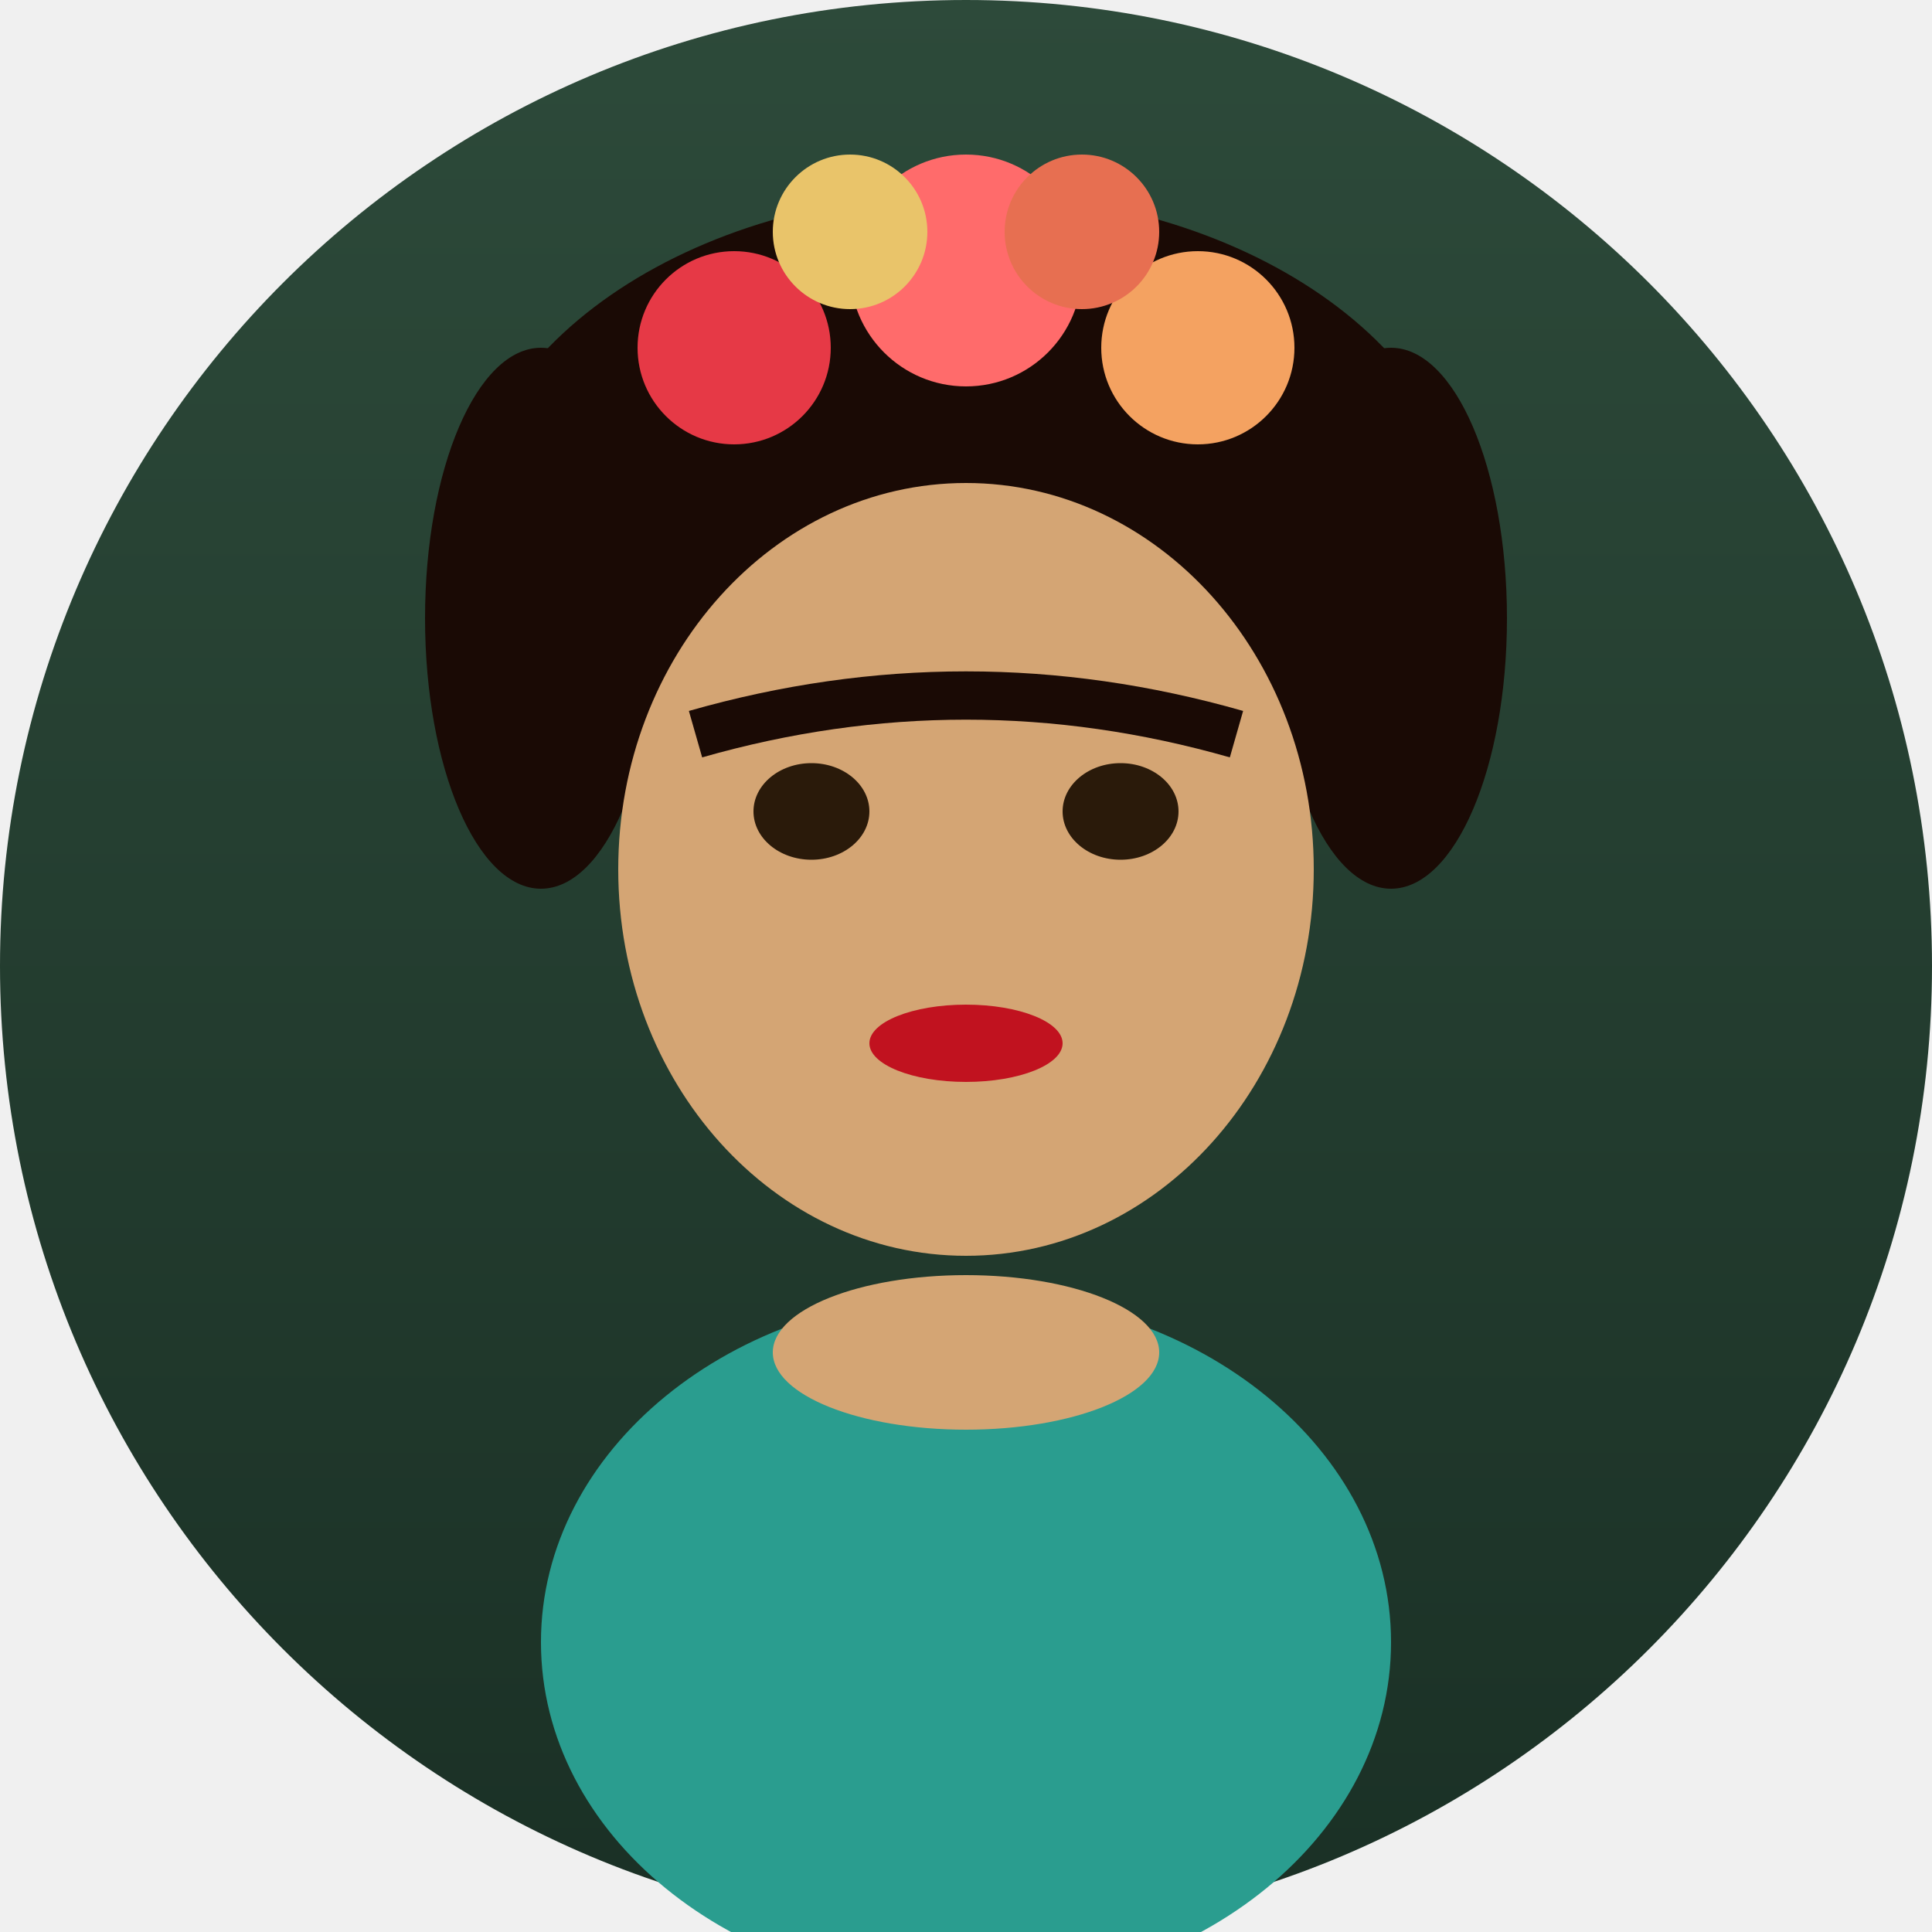
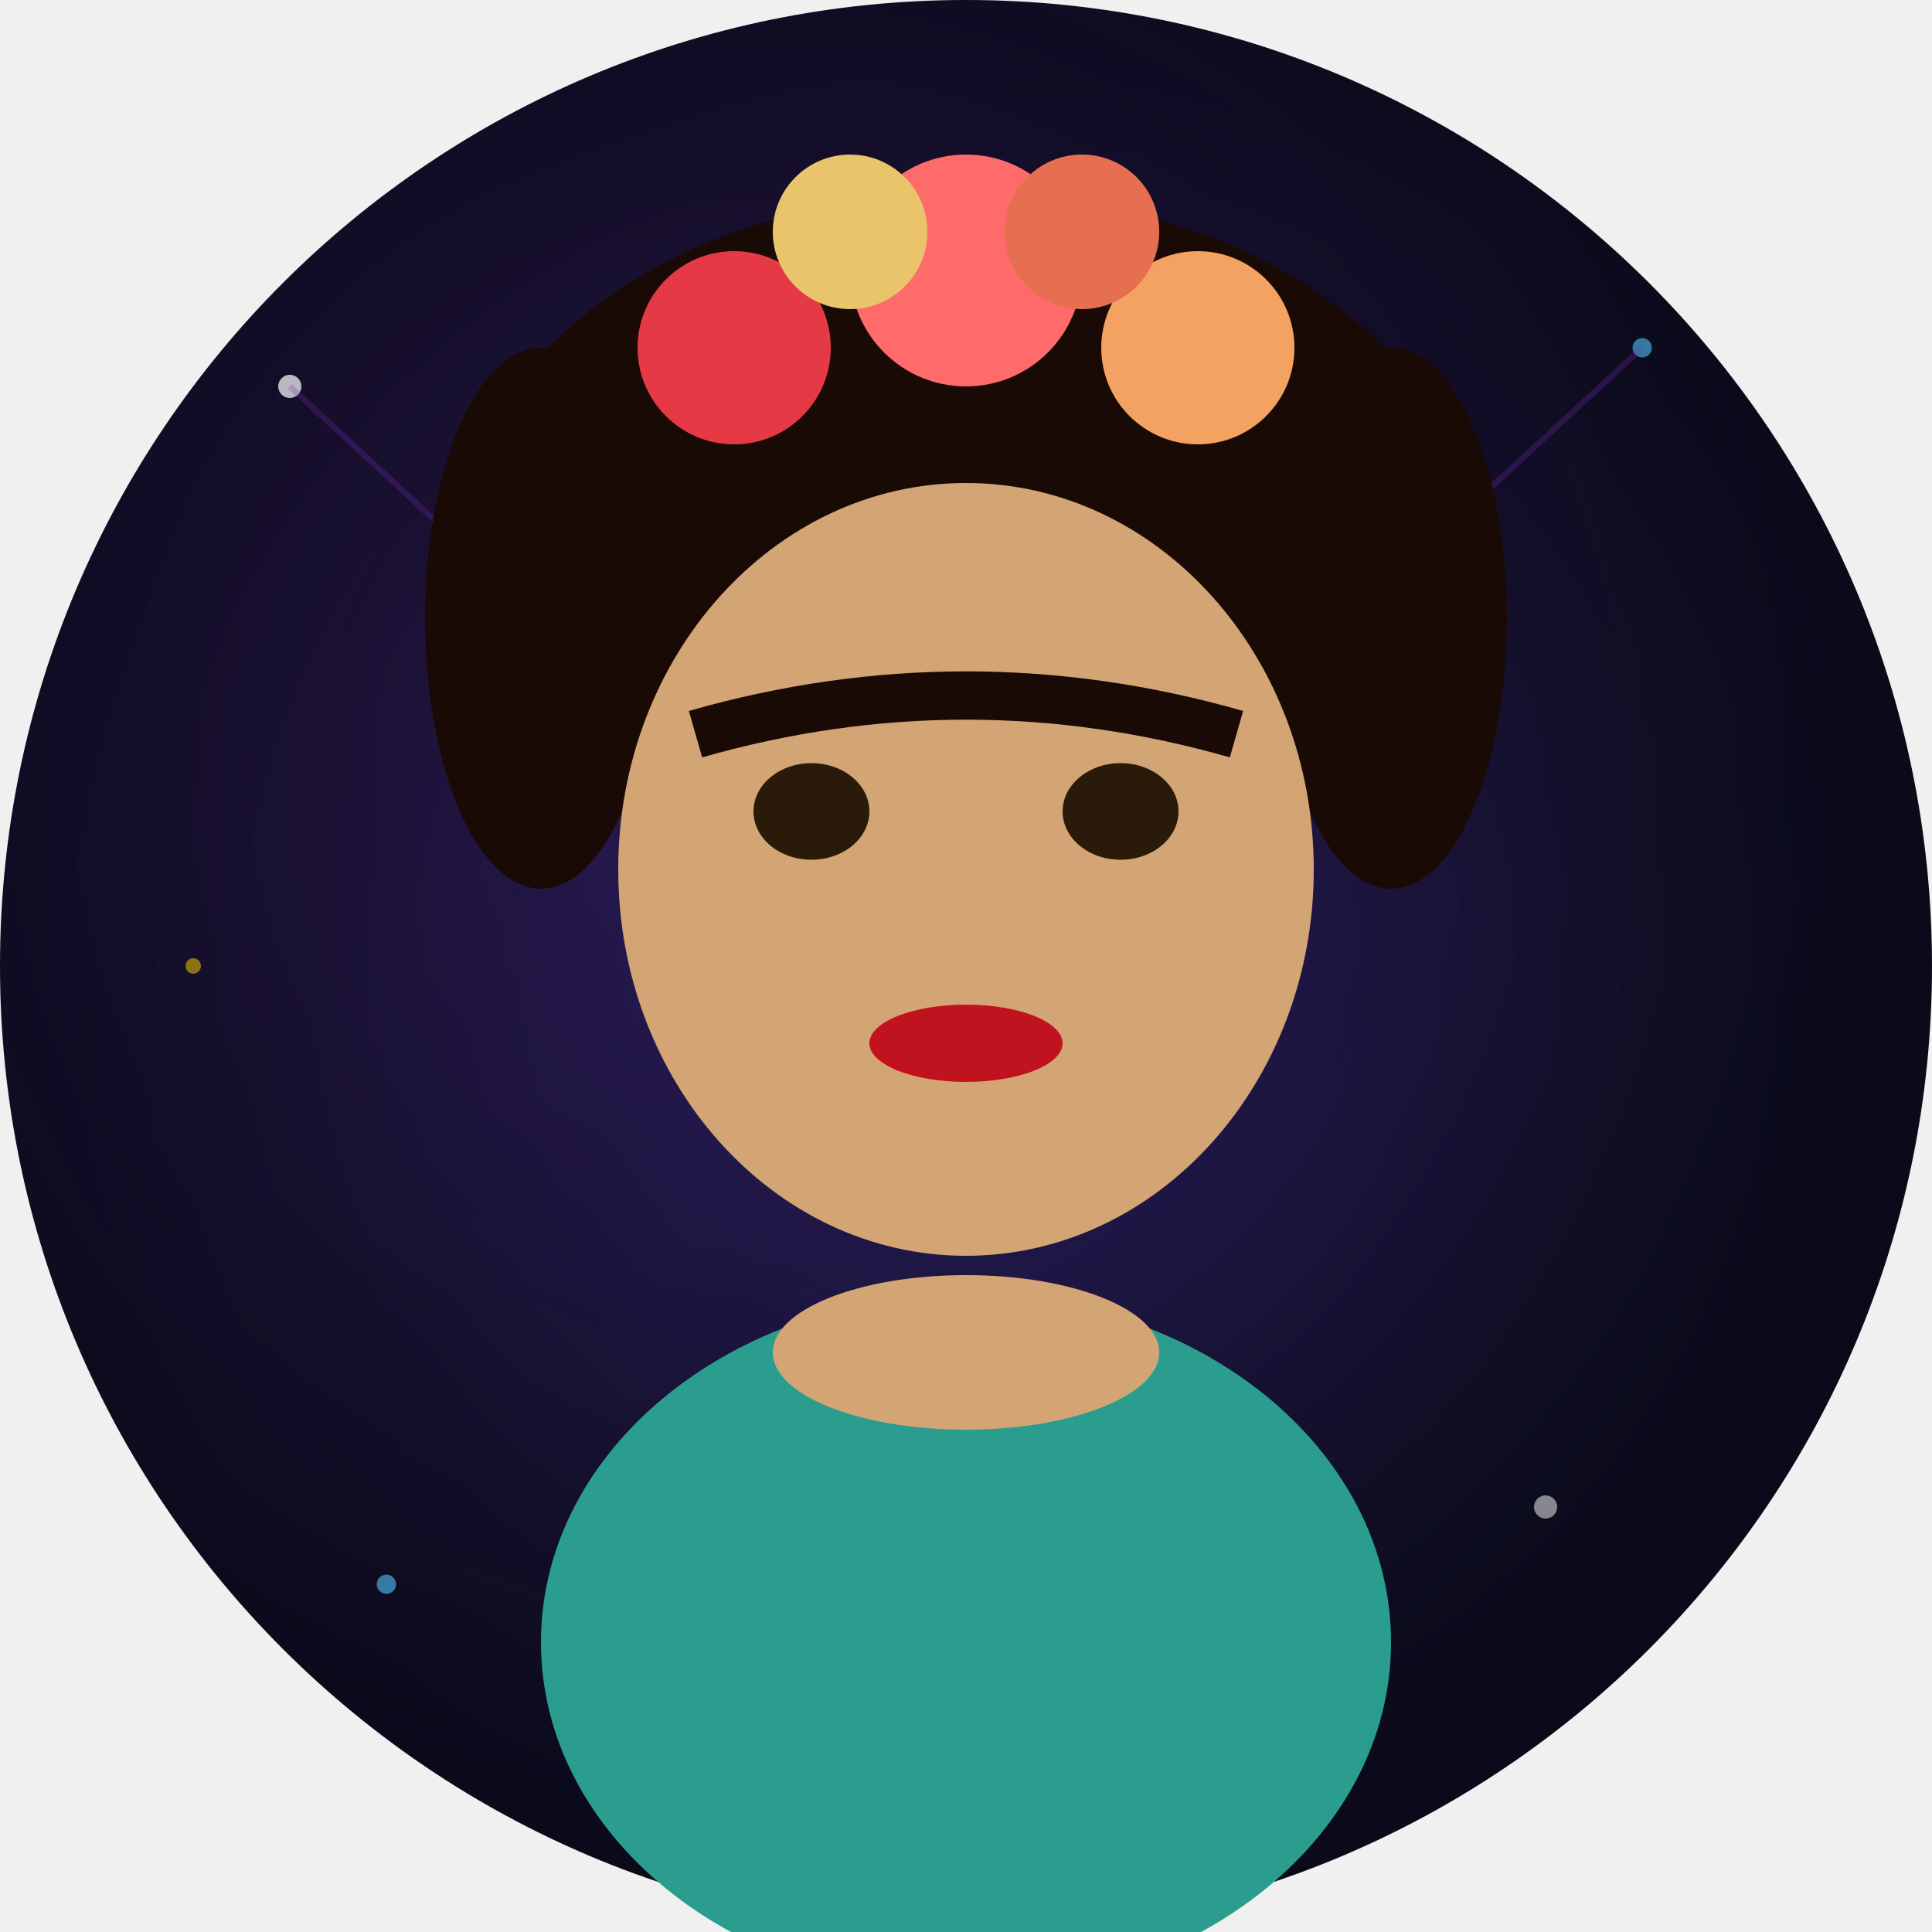
<svg xmlns="http://www.w3.org/2000/svg" viewBox="0 0 100 100">
  <defs>
-     <linearGradient id="bgFrida" x1="0%" y1="0%" x2="0%" y2="100%">
-       <stop offset="0%" style="stop-color:#2d4a3a" />
-       <stop offset="100%" style="stop-color:#1a3025" />
-     </linearGradient>
+     <radialGradient id="cosmicBgFrida" cx="50%" cy="50%" r="70%">
+       <stop offset="0%" style="stop-color:#1a1a4a" />
+       <stop offset="50%" style="stop-color:#0d0d20" />
+       <stop offset="100%" style="stop-color:#050510" />
+     </radialGradient>
+     <radialGradient id="nebulaFrida" cx="40%" cy="40%" r="55%">
+       <stop offset="0%" style="stop-color:#7b2cbf;stop-opacity:0.2" />
+       <stop offset="100%" style="stop-color:#7b2cbf;stop-opacity:0" />
+     </radialGradient>
  </defs>
-   <circle cx="50" cy="50" r="50" fill="url(#bgFrida)" />
+   <circle cx="50" cy="50" r="50" fill="url(#cosmicBgFrida)" />
+   <circle cx="50" cy="50" r="50" fill="url(#nebulaFrida)" />
+   <circle cx="15" cy="20" r="0.6" fill="#fff" opacity="0.7" />
+   <circle cx="85" cy="18" r="0.5" fill="#4fc3f7" opacity="0.6" />
+   <circle cx="80" cy="78" r="0.6" fill="#fff" opacity="0.5" />
+   <circle cx="20" cy="82" r="0.5" fill="#4fc3f7" opacity="0.6" />
+   <circle cx="10" cy="50" r="0.4" fill="#ffd700" opacity="0.5" />
+   <path d="M15 20 L28 32 M85 18 L72 30" stroke="#7b2cbf" stroke-width="0.3" opacity="0.25" />
  <ellipse cx="50" cy="28" rx="26" ry="18" fill="#1a0a05" />
  <ellipse cx="28" cy="32" rx="6" ry="14" fill="#1a0a05" />
  <ellipse cx="72" cy="32" rx="6" ry="14" fill="#1a0a05" />
  <circle cx="38" cy="18" r="5" fill="#e63946" />
  <circle cx="50" cy="14" r="6" fill="#ff6b6b" />
  <circle cx="62" cy="18" r="5" fill="#f4a261" />
  <circle cx="44" cy="12" r="4" fill="#e9c46a" />
  <circle cx="56" cy="12" r="4" fill="#e76f51" />
  <ellipse cx="50" cy="45" rx="18" ry="20" fill="#d4a574" />
  <path d="M 36 38 Q 50 34 64 38" stroke="#1a0a05" stroke-width="2.5" fill="none" />
  <ellipse cx="42" cy="42" rx="3" ry="2.5" fill="#2a1a0a" />
  <ellipse cx="58" cy="42" rx="3" ry="2.5" fill="#2a1a0a" />
  <ellipse cx="50" cy="54" rx="5" ry="2" fill="#c1121f" />
  <ellipse cx="50" cy="85" rx="22" ry="18" fill="#2a9d8f" />
  <ellipse cx="50" cy="70" rx="10" ry="4" fill="#d4a574" />
</svg>
